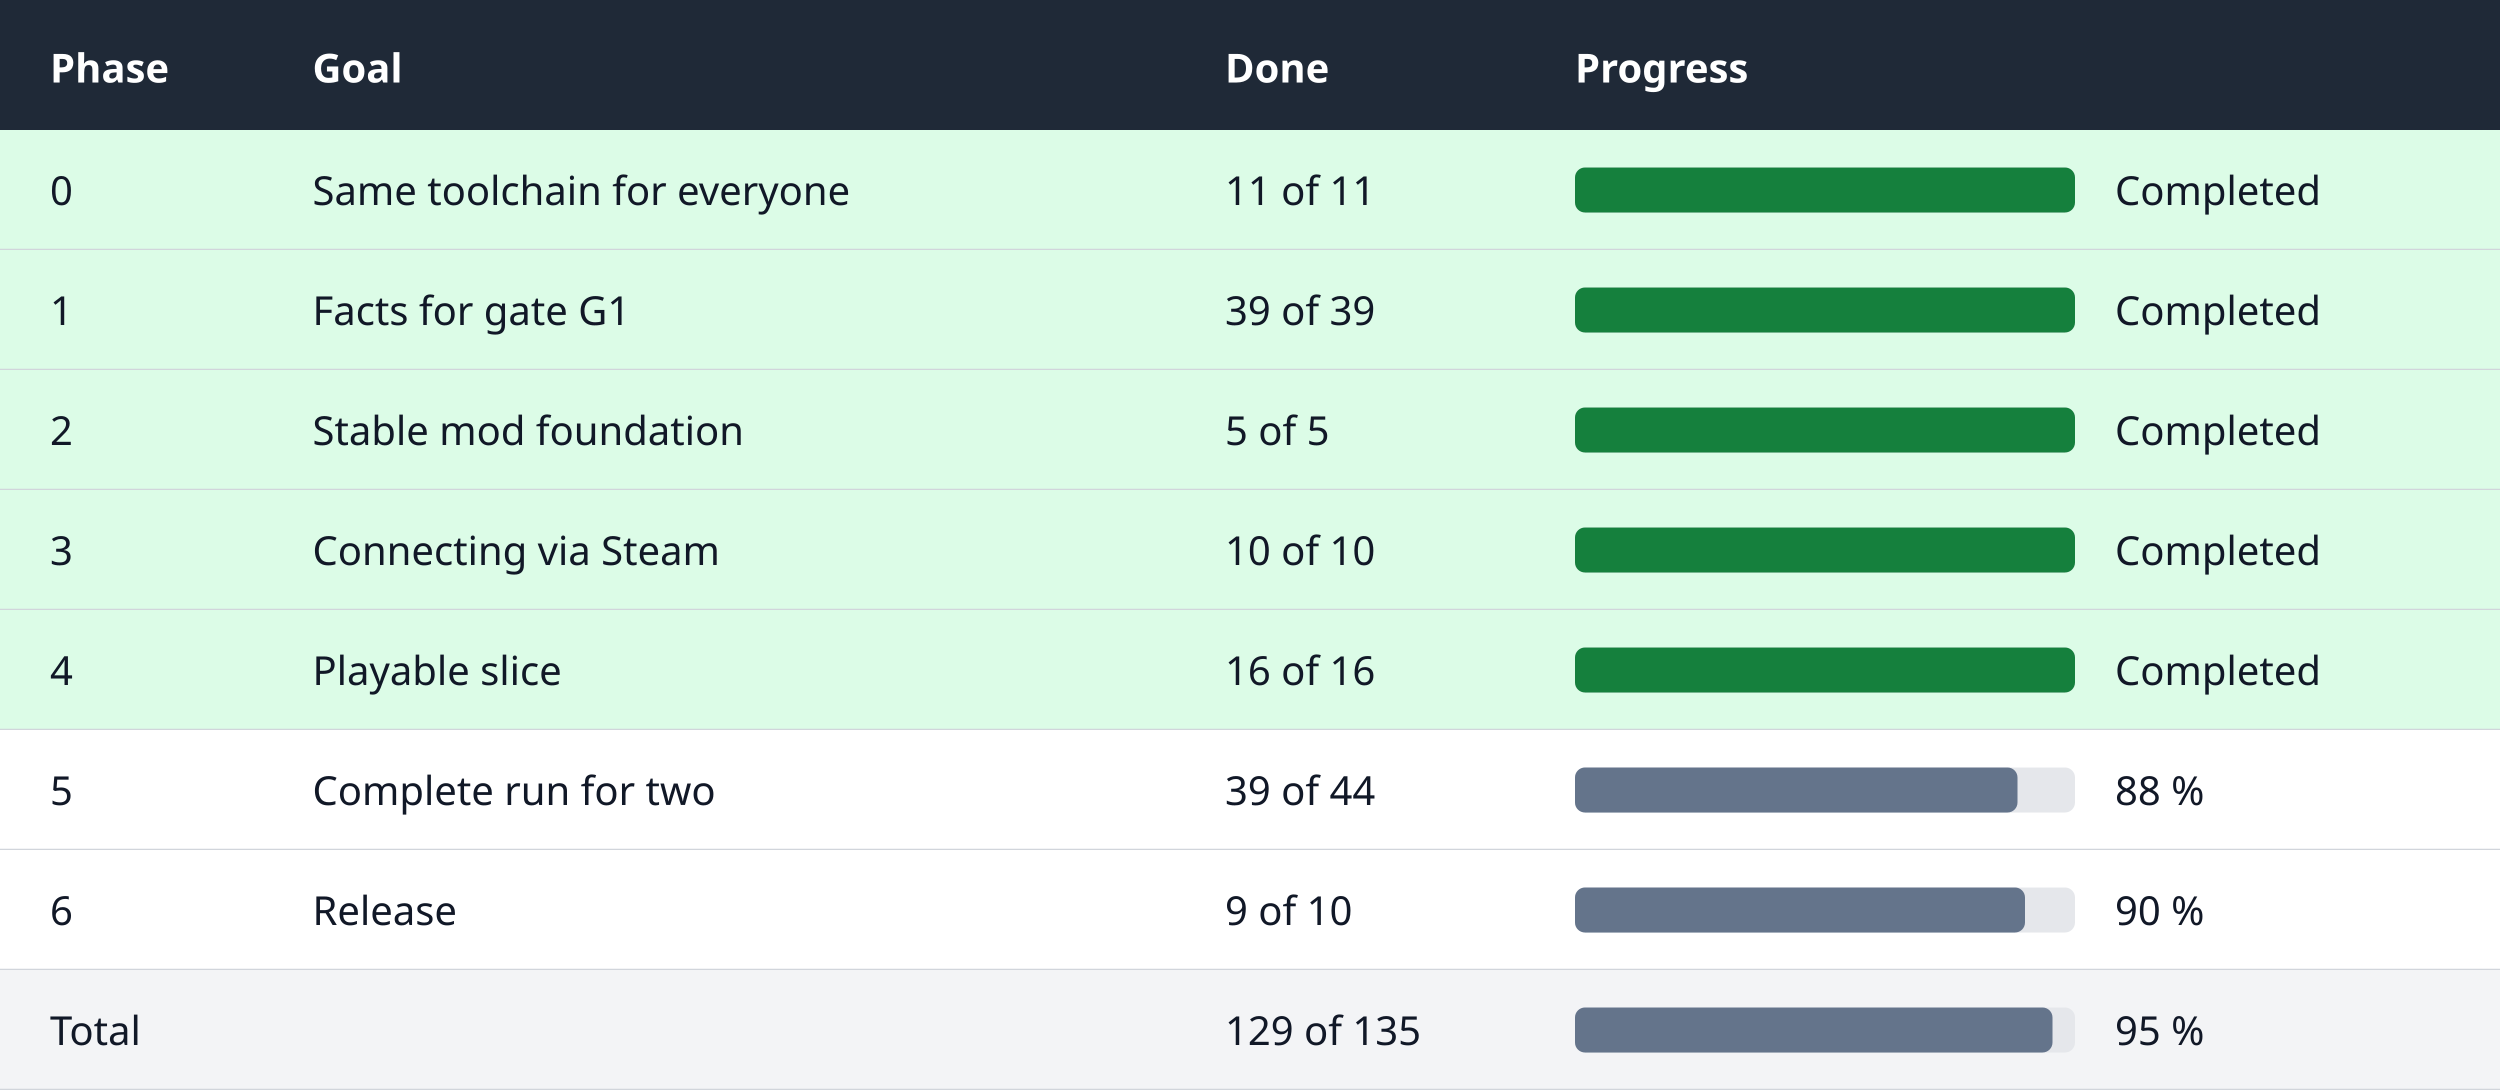
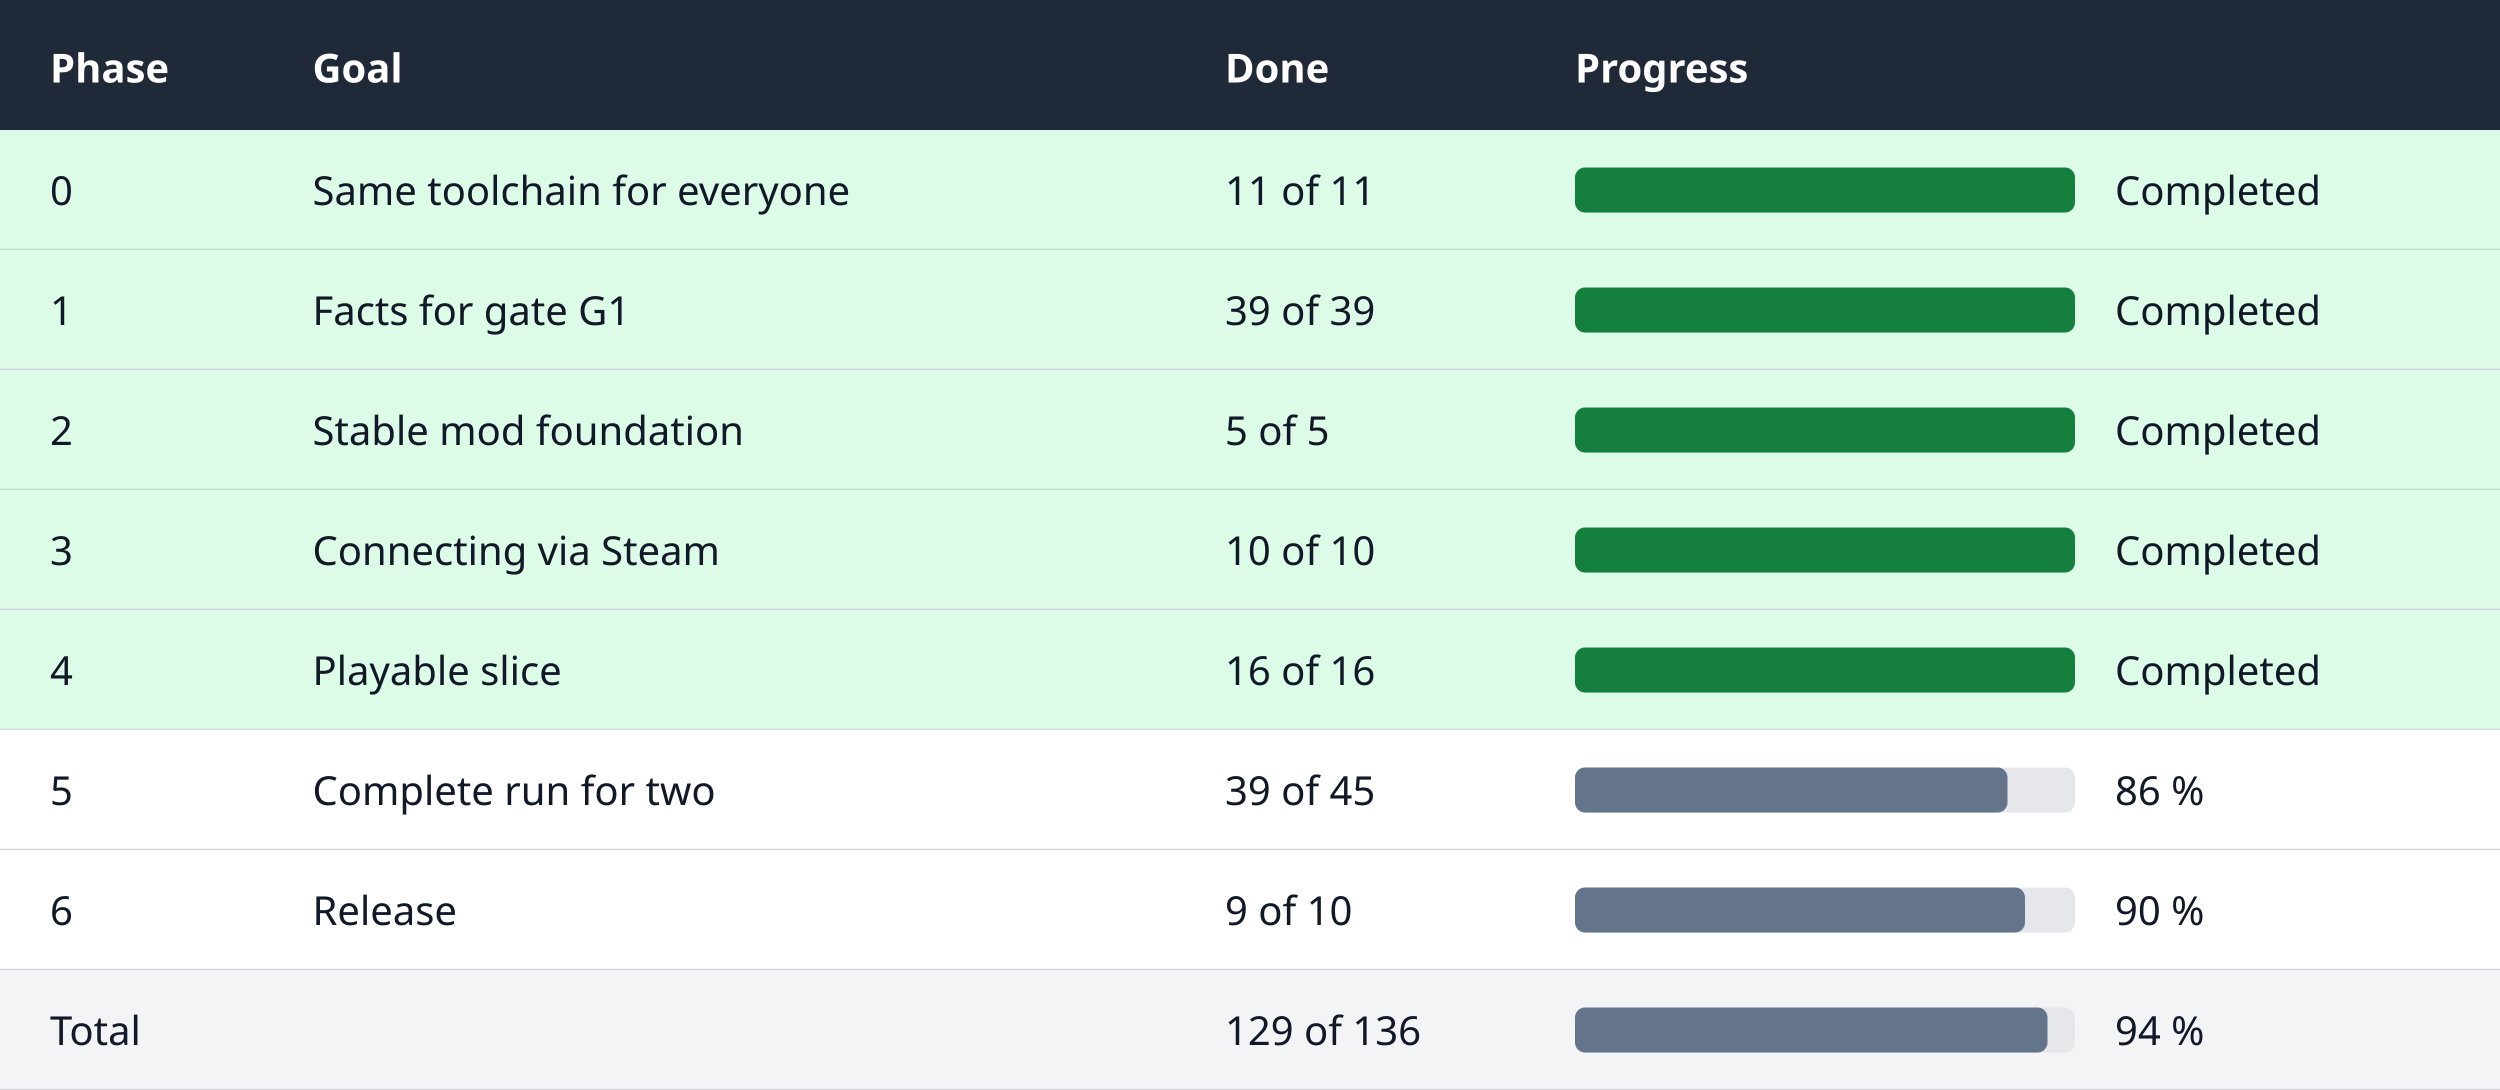
<svg xmlns="http://www.w3.org/2000/svg" width="1000" height="436" viewBox="0 0 1000 436" role="img" aria-labelledby="title desc">
  <g font-family="Segoe UI, sans-serif" font-size="16" fill="#111827">
    <rect width="1000" height="52" fill="#1f2937" />
    <text x="20" y="33" fill="#ffffff" font-weight="600">Phase</text>
    <text x="125" y="33" fill="#ffffff" font-weight="600">Goal</text>
    <text x="490" y="33" fill="#ffffff" font-weight="600">Done</text>
    <text x="630" y="33" fill="#ffffff" font-weight="600">Progress</text>
    <g id="phase-0">
      <rect y="52" width="1000" height="48" fill="#dcfce7" />
      <path d="M0 100H1000" stroke="#d1d5db" />
      <text x="20" y="82">0</text>
      <text x="125" y="82">Same toolchain for everyone</text>
      <text x="490" y="82">11 of 11</text>
      <rect x="630" y="67" width="200" height="18" rx="4" fill="#e5e7eb" />
      <rect x="630" y="67" width="200" height="18" rx="4" fill="#15803d" />
      <text x="846" y="82">Completed</text>
    </g>
    <g id="phase-1">
      <rect y="100" width="1000" height="48" fill="#dcfce7" />
      <path d="M0 148H1000" stroke="#d1d5db" />
      <text x="20" y="130">1</text>
      <text x="125" y="130">Facts for gate G1</text>
      <text x="490" y="130">39 of 39</text>
      <rect x="630" y="115" width="200" height="18" rx="4" fill="#e5e7eb" />
      <rect x="630" y="115" width="200" height="18" rx="4" fill="#15803d" />
      <text x="846" y="130">Completed</text>
    </g>
    <g id="phase-2">
      <rect y="148" width="1000" height="48" fill="#dcfce7" />
      <path d="M0 196H1000" stroke="#d1d5db" />
      <text x="20" y="178">2</text>
      <text x="125" y="178">Stable mod foundation</text>
      <text x="490" y="178">5 of 5</text>
      <rect x="630" y="163" width="200" height="18" rx="4" fill="#e5e7eb" />
      <rect x="630" y="163" width="200" height="18" rx="4" fill="#15803d" />
      <text x="846" y="178">Completed</text>
    </g>
    <g id="phase-3">
      <rect y="196" width="1000" height="48" fill="#dcfce7" />
      <path d="M0 244H1000" stroke="#d1d5db" />
      <text x="20" y="226">3</text>
      <text x="125" y="226">Connecting via Steam</text>
      <text x="490" y="226">10 of 10</text>
      <rect x="630" y="211" width="200" height="18" rx="4" fill="#e5e7eb" />
      <rect x="630" y="211" width="200" height="18" rx="4" fill="#15803d" />
      <text x="846" y="226">Completed</text>
    </g>
    <g id="phase-4">
      <rect y="244" width="1000" height="48" fill="#dcfce7" />
      <path d="M0 292H1000" stroke="#d1d5db" />
      <text x="20" y="274">4</text>
      <text x="125" y="274">Playable slice</text>
      <text x="490" y="274">16 of 16</text>
      <rect x="630" y="259" width="200" height="18" rx="4" fill="#e5e7eb" />
      <rect x="630" y="259" width="200" height="18" rx="4" fill="#15803d" />
      <text x="846" y="274">Completed</text>
    </g>
    <g id="phase-5">
      <rect y="292" width="1000" height="48" fill="#ffffff" />
      <path d="M0 340H1000" stroke="#d1d5db" />
      <text x="20" y="322">5</text>
      <text x="125" y="322">Complete run for two</text>
-       <text x="490" y="322">39 of 44</text>
+       <text x="490" y="322">39 of 45</text>
      <rect x="630" y="307" width="200" height="18" rx="4" fill="#e5e7eb" />
-       <rect x="630" y="307" width="177" height="18" rx="4" fill="#64748b" />
-       <text x="846" y="322">88 %</text>
+       <rect x="630" y="307" width="173" height="18" rx="4" fill="#64748b" />
+       <text x="846" y="322">86 %</text>
    </g>
    <g id="phase-6">
      <rect y="340" width="1000" height="48" fill="#ffffff" />
      <path d="M0 388H1000" stroke="#d1d5db" />
      <text x="20" y="370">6</text>
      <text x="125" y="370">Release</text>
      <text x="490" y="370">9 of 10</text>
      <rect x="630" y="355" width="200" height="18" rx="4" fill="#e5e7eb" />
      <rect x="630" y="355" width="180" height="18" rx="4" fill="#64748b" />
      <text x="846" y="370">90 %</text>
    </g>
    <g id="phase-total">
      <rect y="388" width="1000" height="48" fill="#f3f4f6" />
      <path d="M0 436H1000" stroke="#d1d5db" />
      <text x="20" y="418">Total</text>
      <text x="125" y="418" />
-       <text x="490" y="418">129 of 135</text>
+       <text x="490" y="418">129 of 136</text>
      <rect x="630" y="403" width="200" height="18" rx="4" fill="#e5e7eb" />
-       <rect x="630" y="403" width="191" height="18" rx="4" fill="#64748b" />
-       <text x="846" y="418">95 %</text>
+       <rect x="630" y="403" width="189" height="18" rx="4" fill="#64748b" />
+       <text x="846" y="418">94 %</text>
    </g>
  </g>
</svg>
